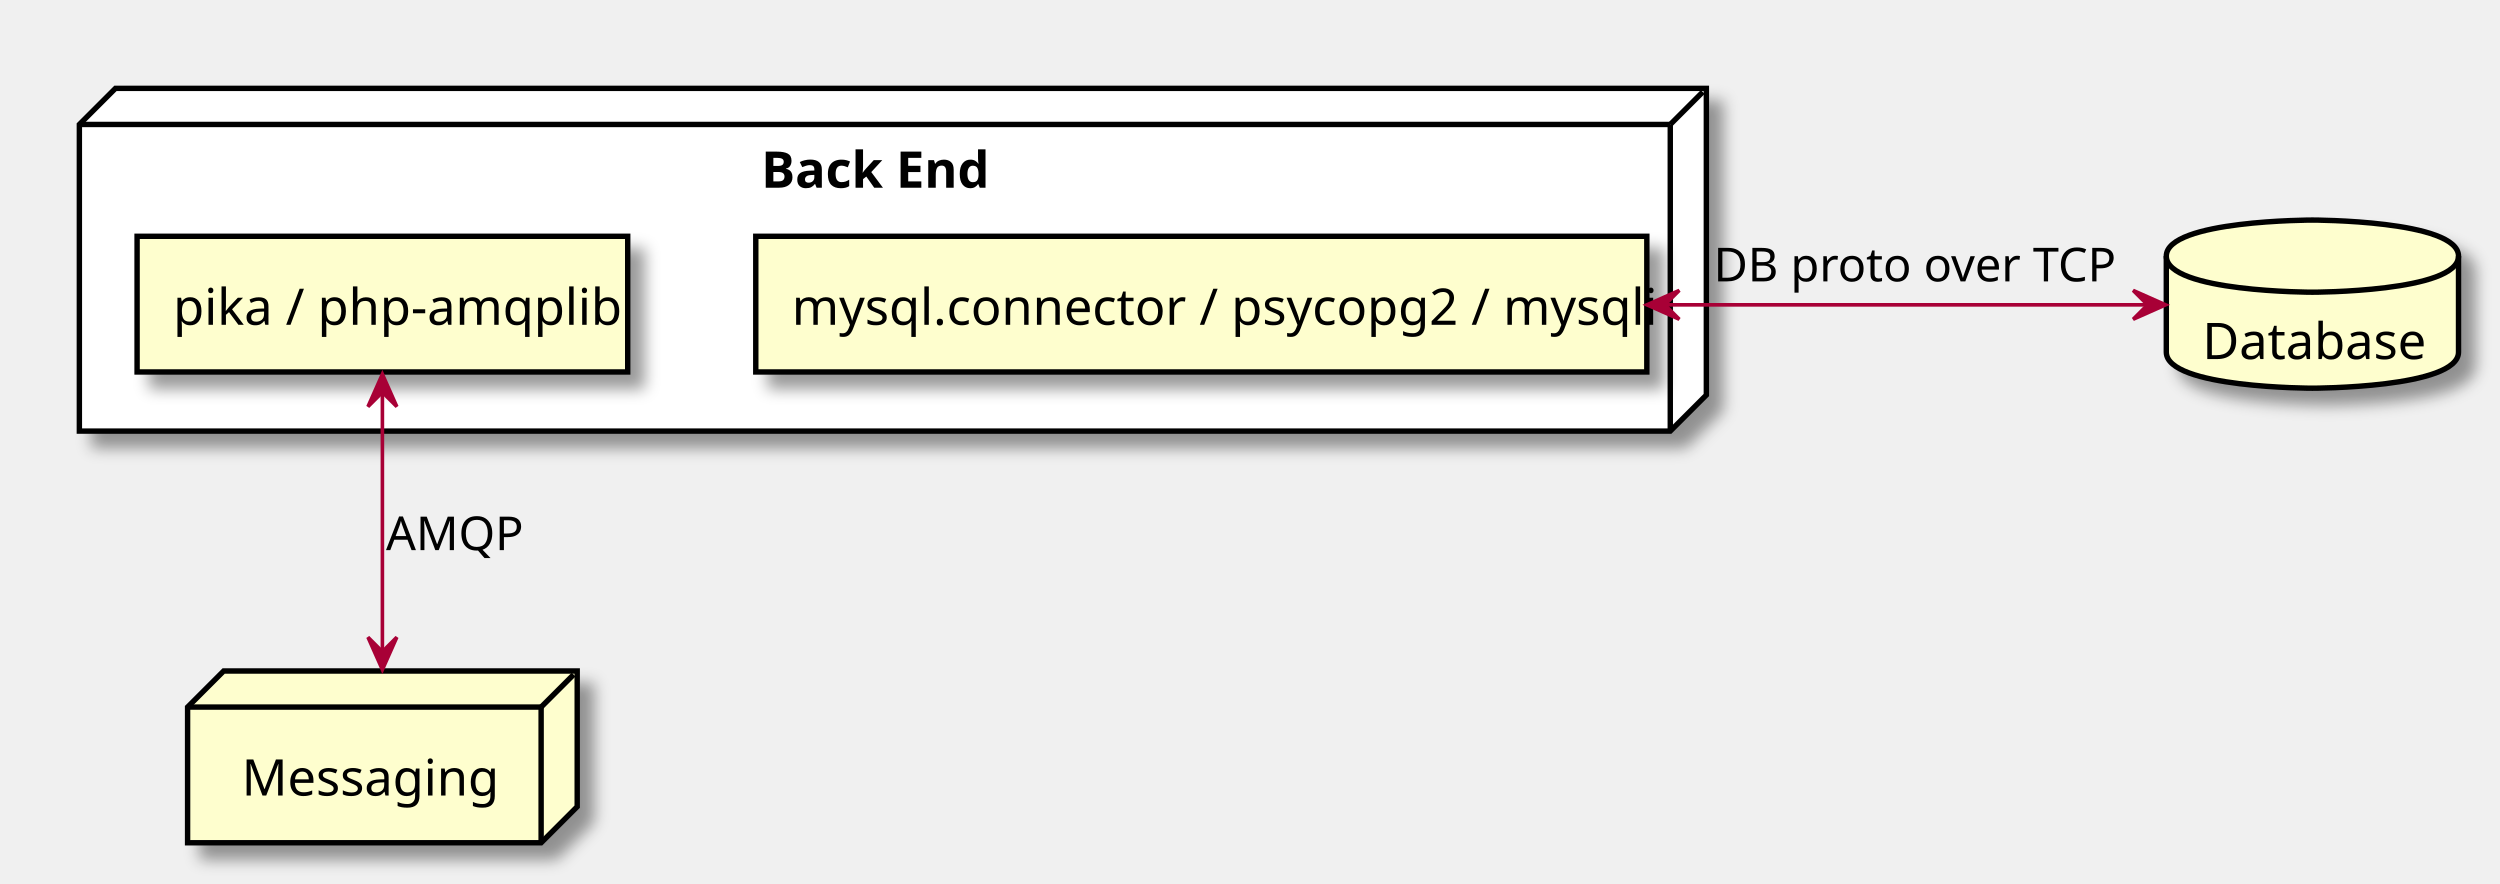
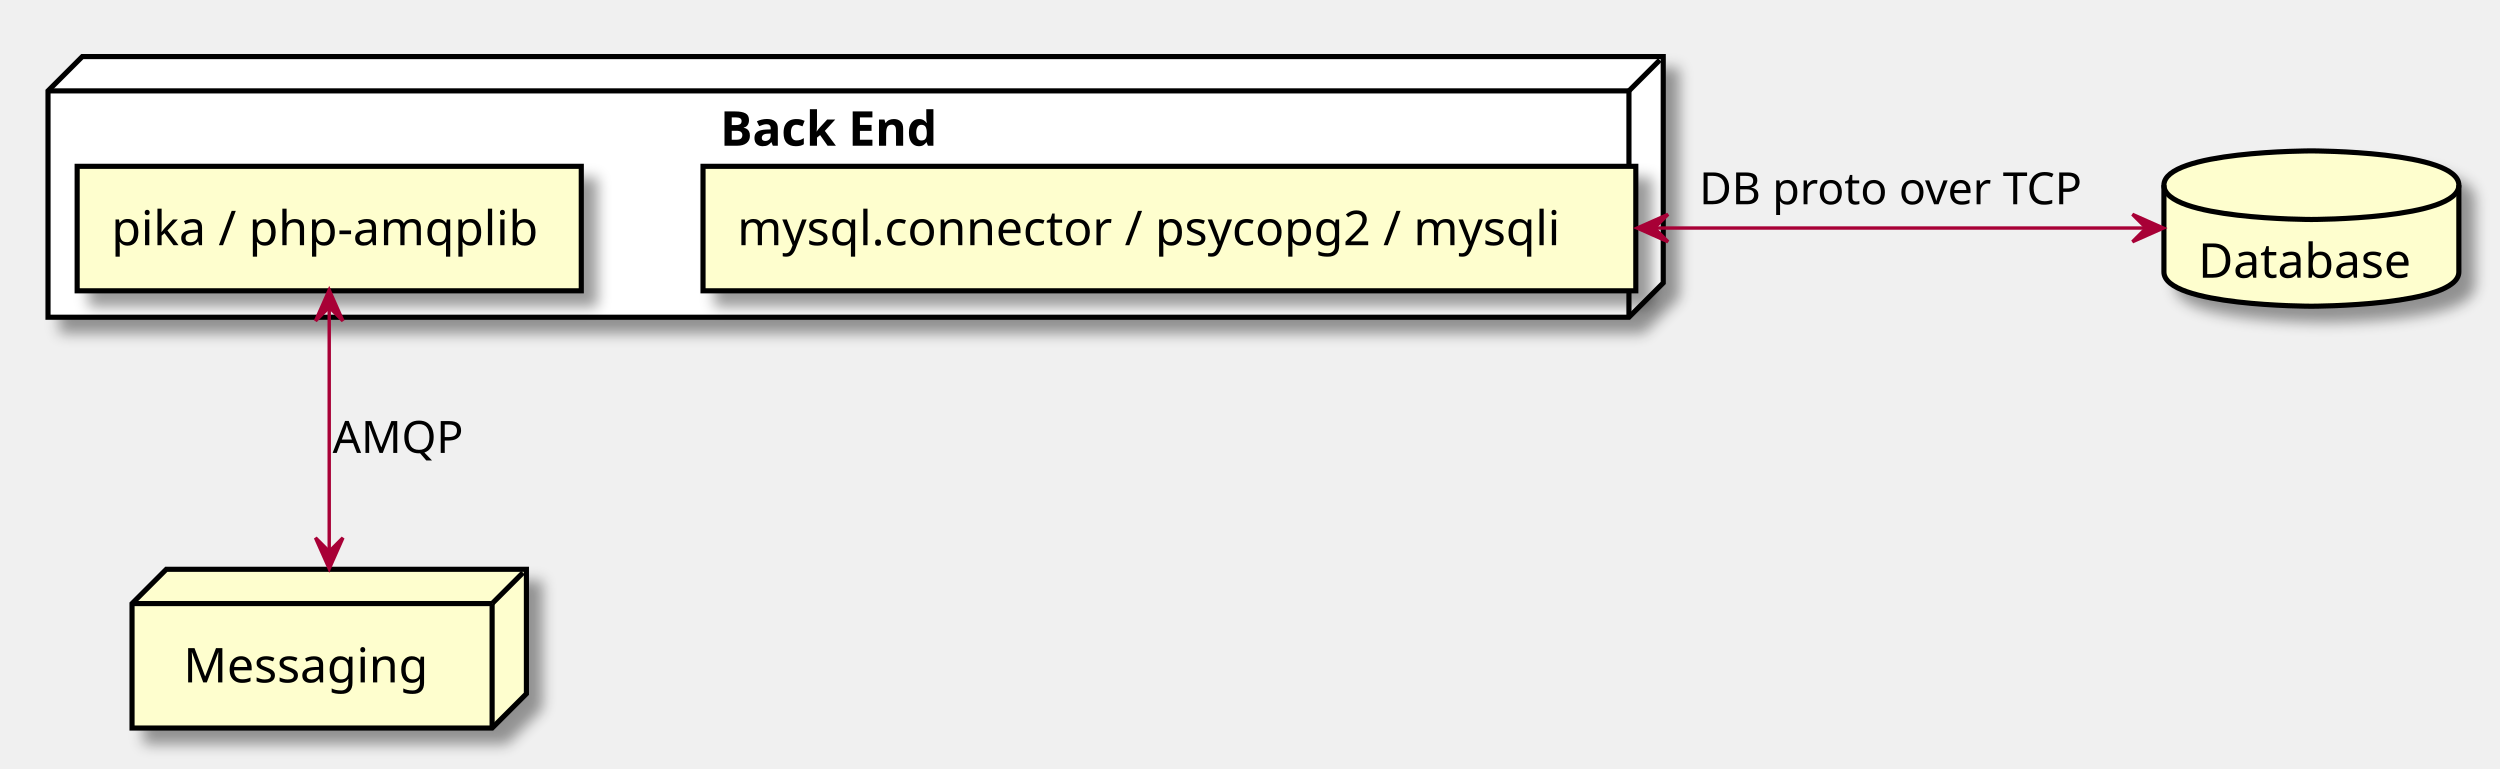
- <svg xmlns="http://www.w3.org/2000/svg" contentScriptType="application/ecmascript" contentStyleType="text/css" height="245px" preserveAspectRatio="none" style="width:693px;height:245px;" version="1.1" viewBox="0 0 693 245" width="693px" zoomAndPan="magnify">
+ <svg xmlns="http://www.w3.org/2000/svg" contentScriptType="application/ecmascript" contentStyleType="text/css" height="224px" preserveAspectRatio="none" style="width:729px;height:224px;" version="1.1" viewBox="0 0 729 224" width="729px" zoomAndPan="magnify">
  <defs>
    <filter height="300%" id="f139v12hste5i6" width="300%" x="-1" y="-1">
      <feGaussianBlur result="blurOut" stdDeviation="2.0" />
      <feColorMatrix in="blurOut" result="blurOut2" type="matrix" values="0 0 0 0 0 0 0 0 0 0 0 0 0 0 0 0 0 0 .4 0" />
      <feOffset dx="4.0" dy="4.0" in="blurOut2" result="blurOut3" />
      <feBlend in="SourceGraphic" in2="blurOut3" mode="normal" />
    </filter>
  </defs>
  <g>
-     <polygon fill="#FFFFFF" filter="url(#f139v12hste5i6)" points="22,34.5,32,24.5,473,24.5,473,109.5,463,119.5,22,119.5,22,34.5" style="stroke: #000000; stroke-width: 1.5;" />
-     <line style="stroke: #000000; stroke-width: 1.5;" x1="463" x2="472" y1="34.5" y2="25.5" />
-     <line style="stroke: #000000; stroke-width: 1.5;" x1="22" x2="463" y1="34.5" y2="34.5" />
-     <line style="stroke: #000000; stroke-width: 1.5;" x1="463" x2="463" y1="34.5" y2="119.5" />
-     <text fill="#000000" font-family="sans-serif" font-size="14" font-weight="bold" lengthAdjust="spacingAndGlyphs" textLength="65" x="211" y="52.033">Back End</text>
-     <rect fill="#FEFECE" filter="url(#f139v12hste5i6)" height="37.609" style="stroke: #000000; stroke-width: 1.5;" width="247" x="209.5" y="65.5" />
-     <text fill="#000000" font-family="sans-serif" font-size="14" lengthAdjust="spacingAndGlyphs" textLength="227" x="219.5" y="90.033">mysql.connector / psycopg2 / mysqli</text>
-     <rect fill="#FEFECE" filter="url(#f139v12hste5i6)" height="37.609" style="stroke: #000000; stroke-width: 1.5;" width="136" x="38" y="65.5" />
-     <text fill="#000000" font-family="sans-serif" font-size="14" lengthAdjust="spacingAndGlyphs" textLength="116" x="48" y="90.033">pika / php-amqplib</text>
-     <polygon fill="#FEFECE" filter="url(#f139v12hste5i6)" points="52,196,62,186,160,186,160,223.609,150,233.609,52,233.609,52,196" style="stroke: #000000; stroke-width: 1.5;" />
-     <line style="stroke: #000000; stroke-width: 1.5;" x1="150" x2="159" y1="196" y2="187" />
-     <line style="stroke: #000000; stroke-width: 1.5;" x1="52" x2="150" y1="196" y2="196" />
-     <line style="stroke: #000000; stroke-width: 1.5;" x1="150" x2="150" y1="196" y2="233.609" />
-     <text fill="#000000" font-family="sans-serif" font-size="14" lengthAdjust="spacingAndGlyphs" textLength="68" x="67" y="220.533">Messaging</text>
-     <path d="M600.5,71 C600.5,61 641,61 641,61 C641,61 681.5,61 681.5,71 L681.5,97.609 C681.5,107.609 641,107.609 641,107.609 C641,107.609 600.5,107.609 600.5,97.609 L600.5,71 " fill="#FEFECE" filter="url(#f139v12hste5i6)" style="stroke: #000000; stroke-width: 1.5;" />
-     <path d="M600.5,71 C600.5,81 641,81 641,81 C641,81 681.5,81 681.5,71 " fill="none" style="stroke: #000000; stroke-width: 1.5;" />
-     <text fill="#000000" font-family="sans-serif" font-size="14" lengthAdjust="spacingAndGlyphs" textLength="61" x="610.5" y="99.533">Database</text>
-     <path d="M106,108.794 C106,129.161 106,158.8 106,180.561 " fill="none" id="messaginglib-Messaging" style="stroke: #A80036; stroke-width: 1.0;" />
-     <polygon fill="#A80036" points="106,185.635,110,176.635,106,180.635,102,176.635,106,185.635" style="stroke: #A80036; stroke-width: 1.0;" />
-     <polygon fill="#A80036" points="106,103.723,102,112.723,106,108.723,110,112.723,106,103.723" style="stroke: #A80036; stroke-width: 1.0;" />
-     <text fill="#000000" font-family="sans-serif" font-size="13" lengthAdjust="spacingAndGlyphs" textLength="39" x="107" y="152.495">AMQP</text>
-     <path d="M461.617,84.5 C509.07,84.5 559.83,84.5 595.199,84.5 " fill="none" id="dblib-Database" style="stroke: #A80036; stroke-width: 1.0;" />
-     <polygon fill="#A80036" points="600.304,84.5,591.304,80.5,595.304,84.5,591.304,88.5,600.304,84.5" style="stroke: #A80036; stroke-width: 1.0;" />
-     <polygon fill="#A80036" points="456.501,84.5,465.501,88.5,461.501,84.5,465.501,80.5,456.501,84.5" style="stroke: #A80036; stroke-width: 1.0;" />
-     <text fill="#000000" font-family="sans-serif" font-size="13" lengthAdjust="spacingAndGlyphs" textLength="107" x="475" y="77.995">DB proto over TCP</text>
+     <polygon fill="#FFFFFF" filter="url(#f139v12hste5i6)" points="14,26.5,24,16.5,485,16.5,485,82.5,475,92.5,14,92.5,14,26.5" style="stroke: #000000; stroke-width: 1.5;" />
+     <line style="stroke: #000000; stroke-width: 1.5;" x1="475" x2="484" y1="26.5" y2="17.5" />
+     <line style="stroke: #000000; stroke-width: 1.5;" x1="14" x2="475" y1="26.5" y2="26.5" />
+     <line style="stroke: #000000; stroke-width: 1.5;" x1="475" x2="475" y1="26.5" y2="92.5" />
+     <text fill="#000000" font-family="sans-serif" font-size="14" font-weight="bold" lengthAdjust="spacingAndGlyphs" textLength="71" x="210" y="42.495">Back End</text>
+     <rect fill="#FEFECE" filter="url(#f139v12hste5i6)" height="36.297" style="stroke: #000000; stroke-width: 1.5;" width="272" x="205" y="48.5" />
+     <text fill="#000000" font-family="sans-serif" font-size="14" lengthAdjust="spacingAndGlyphs" textLength="252" x="215" y="71.495">mysql.connector / psycopg2 / mysqli</text>
+     <rect fill="#FEFECE" filter="url(#f139v12hste5i6)" height="36.297" style="stroke: #000000; stroke-width: 1.5;" width="147" x="22.5" y="48.5" />
+     <text fill="#000000" font-family="sans-serif" font-size="14" lengthAdjust="spacingAndGlyphs" textLength="127" x="32.5" y="71.495">pika / php-amqplib</text>
+     <polygon fill="#FEFECE" filter="url(#f139v12hste5i6)" points="38.5,176,48.5,166,153.5,166,153.5,202.297,143.5,212.297,38.5,212.297,38.5,176" style="stroke: #000000; stroke-width: 1.5;" />
+     <line style="stroke: #000000; stroke-width: 1.5;" x1="143.5" x2="152.5" y1="176" y2="167" />
+     <line style="stroke: #000000; stroke-width: 1.5;" x1="38.5" x2="143.5" y1="176" y2="176" />
+     <line style="stroke: #000000; stroke-width: 1.5;" x1="143.5" x2="143.5" y1="176" y2="212.297" />
+     <text fill="#000000" font-family="sans-serif" font-size="14" lengthAdjust="spacingAndGlyphs" textLength="75" x="53.5" y="198.995">Messaging</text>
+     <path d="M631,54 C631,44 674,44 674,44 C674,44 717,44 717,54 L717,79.297 C717,89.297 674,89.297 674,89.297 C674,89.297 631,89.297 631,79.297 L631,54 " fill="#FEFECE" filter="url(#f139v12hste5i6)" style="stroke: #000000; stroke-width: 1.5;" />
+     <path d="M631,54 C631,64 674,64 674,64 C674,64 717,64 717,54 " fill="none" style="stroke: #000000; stroke-width: 1.5;" />
+     <text fill="#000000" font-family="sans-serif" font-size="14" lengthAdjust="spacingAndGlyphs" textLength="66" x="641" y="80.995">Database</text>
+     <path d="M96,89.606 C96,109.807 96,139.206 96,160.792 " fill="none" id="messaginglib-Messaging" style="stroke: #A80036; stroke-width: 1.0;" />
+     <polygon fill="#A80036" points="96,165.824,100,156.824,96,160.824,92,156.824,96,165.824" style="stroke: #A80036; stroke-width: 1.0;" />
+     <polygon fill="#A80036" points="96,84.575,92,93.575,96,89.575,100,93.575,96,84.575" style="stroke: #A80036; stroke-width: 1.0;" />
+     <text fill="#000000" font-family="sans-serif" font-size="13" lengthAdjust="spacingAndGlyphs" textLength="38" x="97" y="132.067">AMQP</text>
+     <path d="M482.57,66.5 C533.557,66.5 587.736,66.5 625.392,66.5 " fill="none" id="dblib-Database" style="stroke: #A80036; stroke-width: 1.0;" />
+     <polygon fill="#A80036" points="630.826,66.5,621.826,62.5,625.826,66.5,621.826,70.5,630.826,66.5" style="stroke: #A80036; stroke-width: 1.0;" />
+     <polygon fill="#A80036" points="477.405,66.5,486.405,70.5,482.405,66.5,486.405,62.5,477.405,66.5" style="stroke: #A80036; stroke-width: 1.0;" />
+     <text fill="#000000" font-family="sans-serif" font-size="13" lengthAdjust="spacingAndGlyphs" textLength="117" x="495.5" y="59.567">DB proto over TCP</text>
  </g>
</svg>
